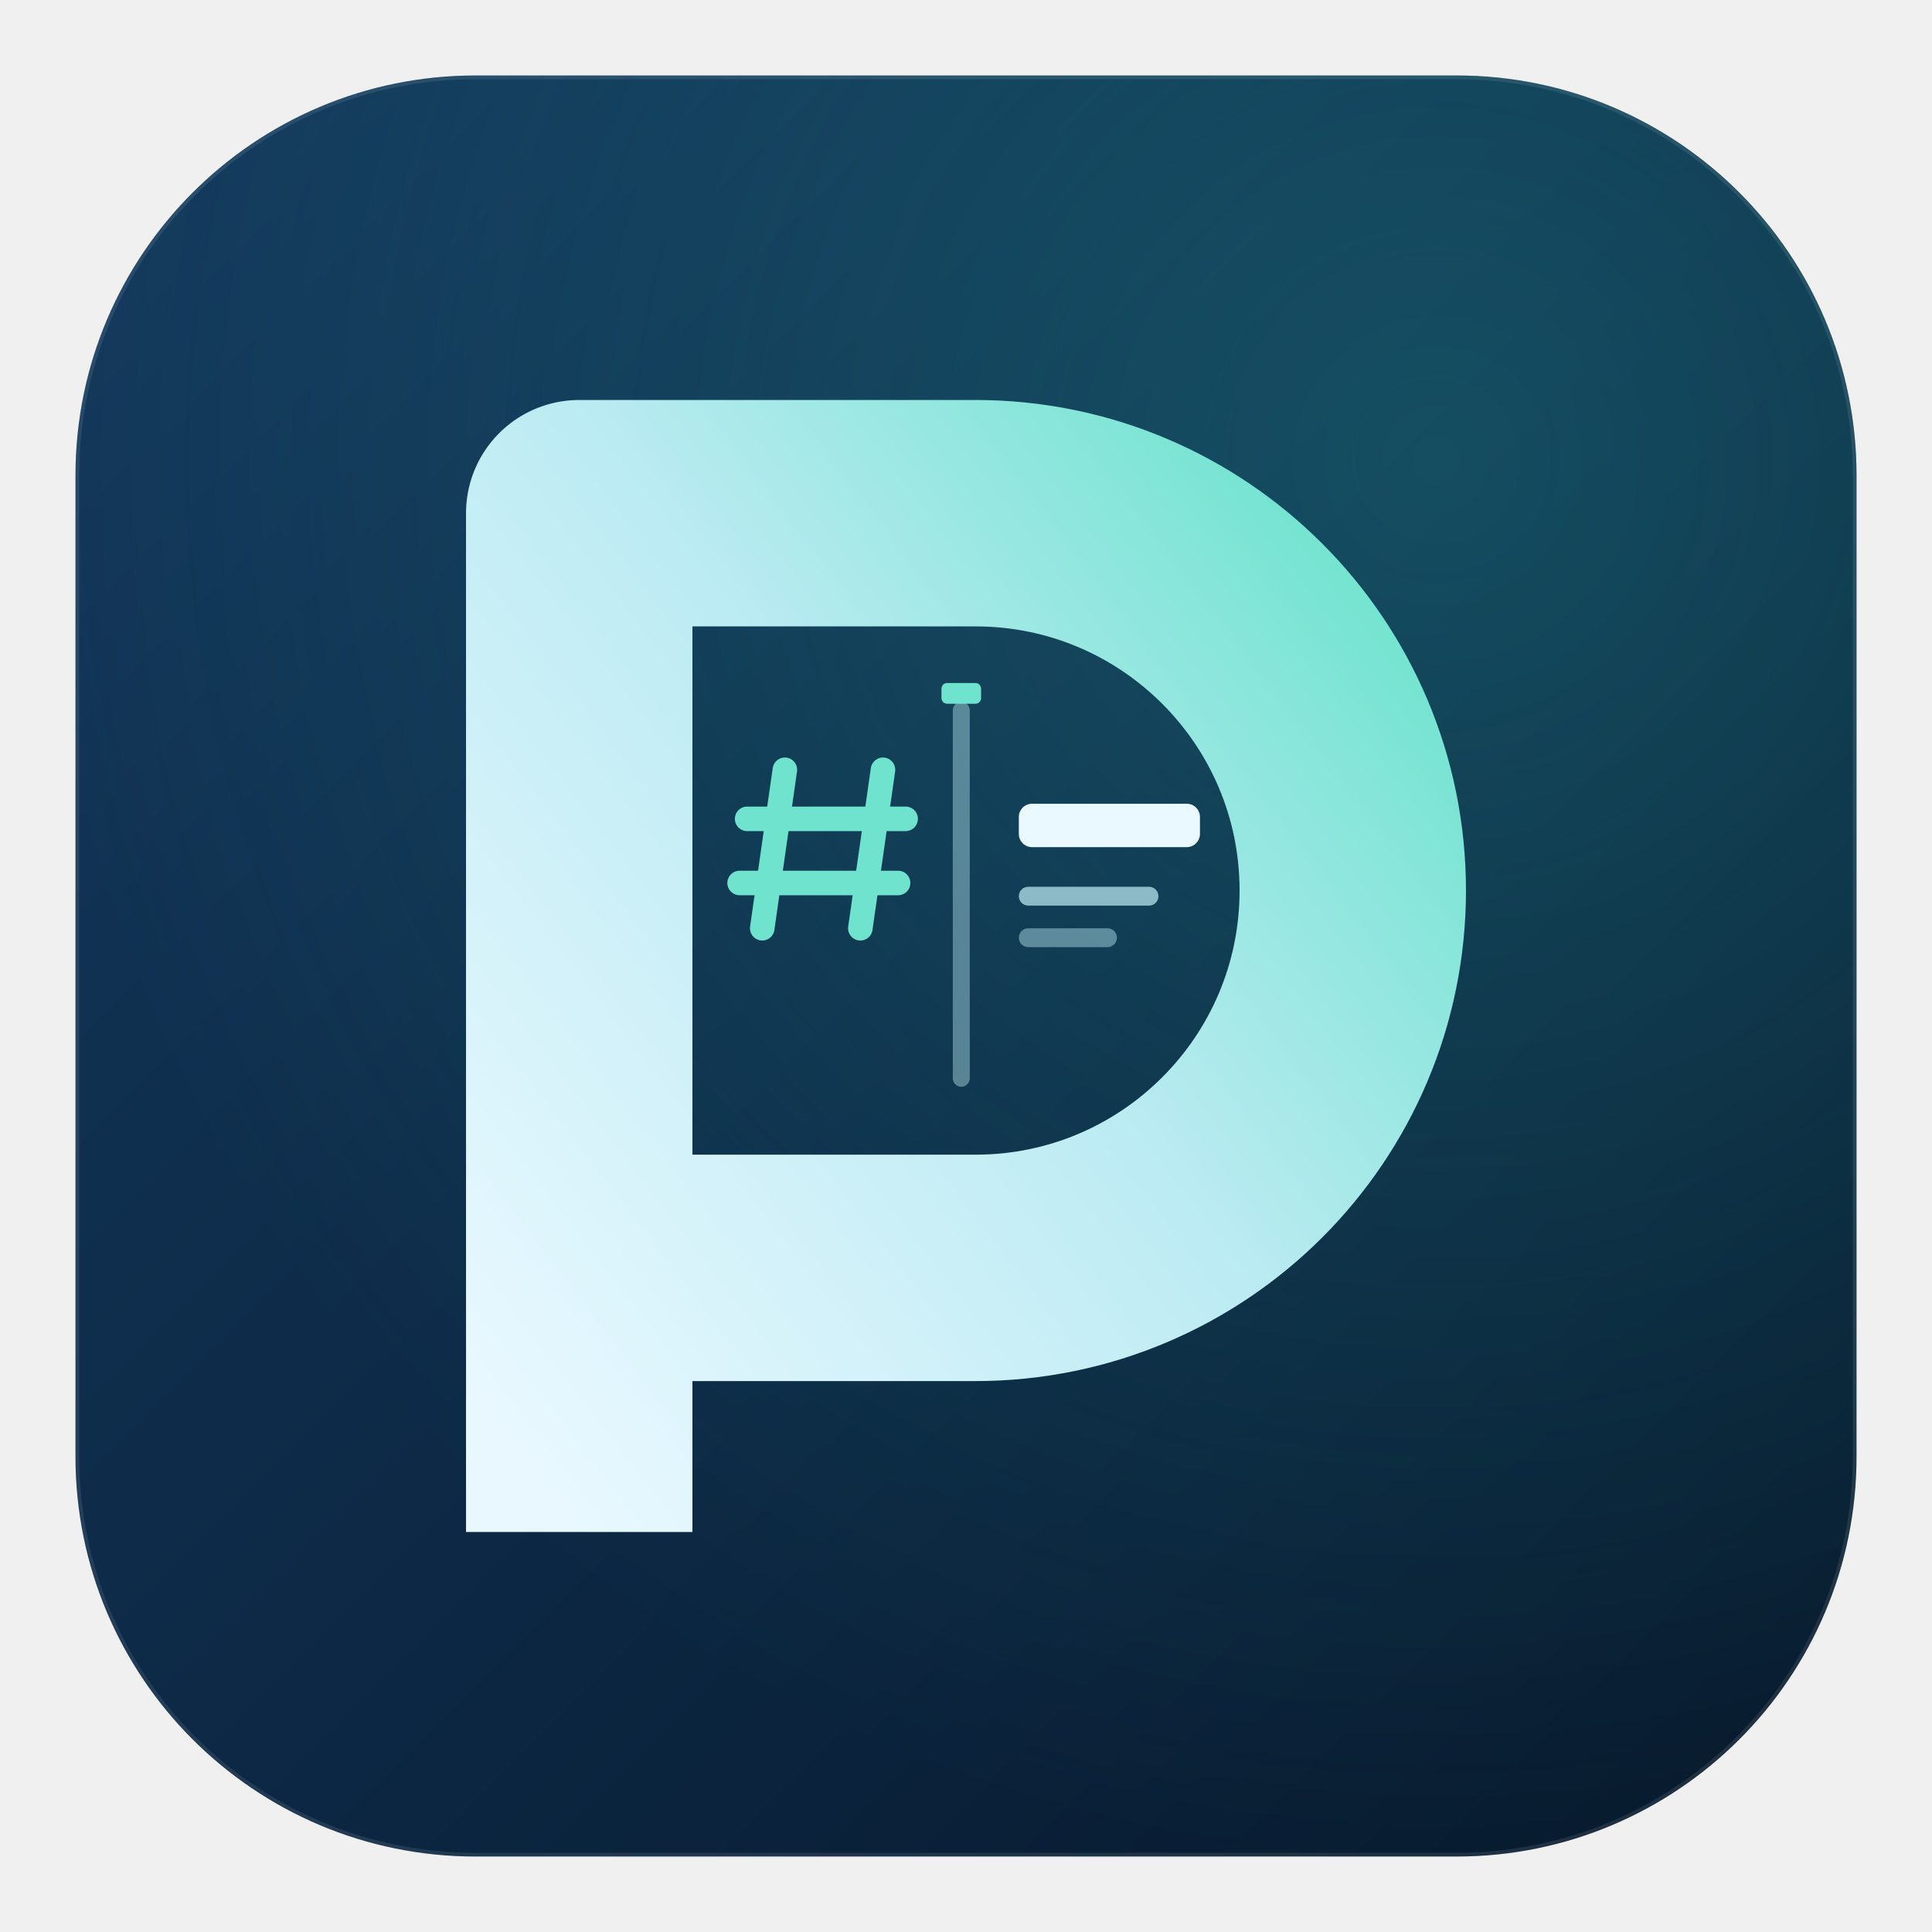
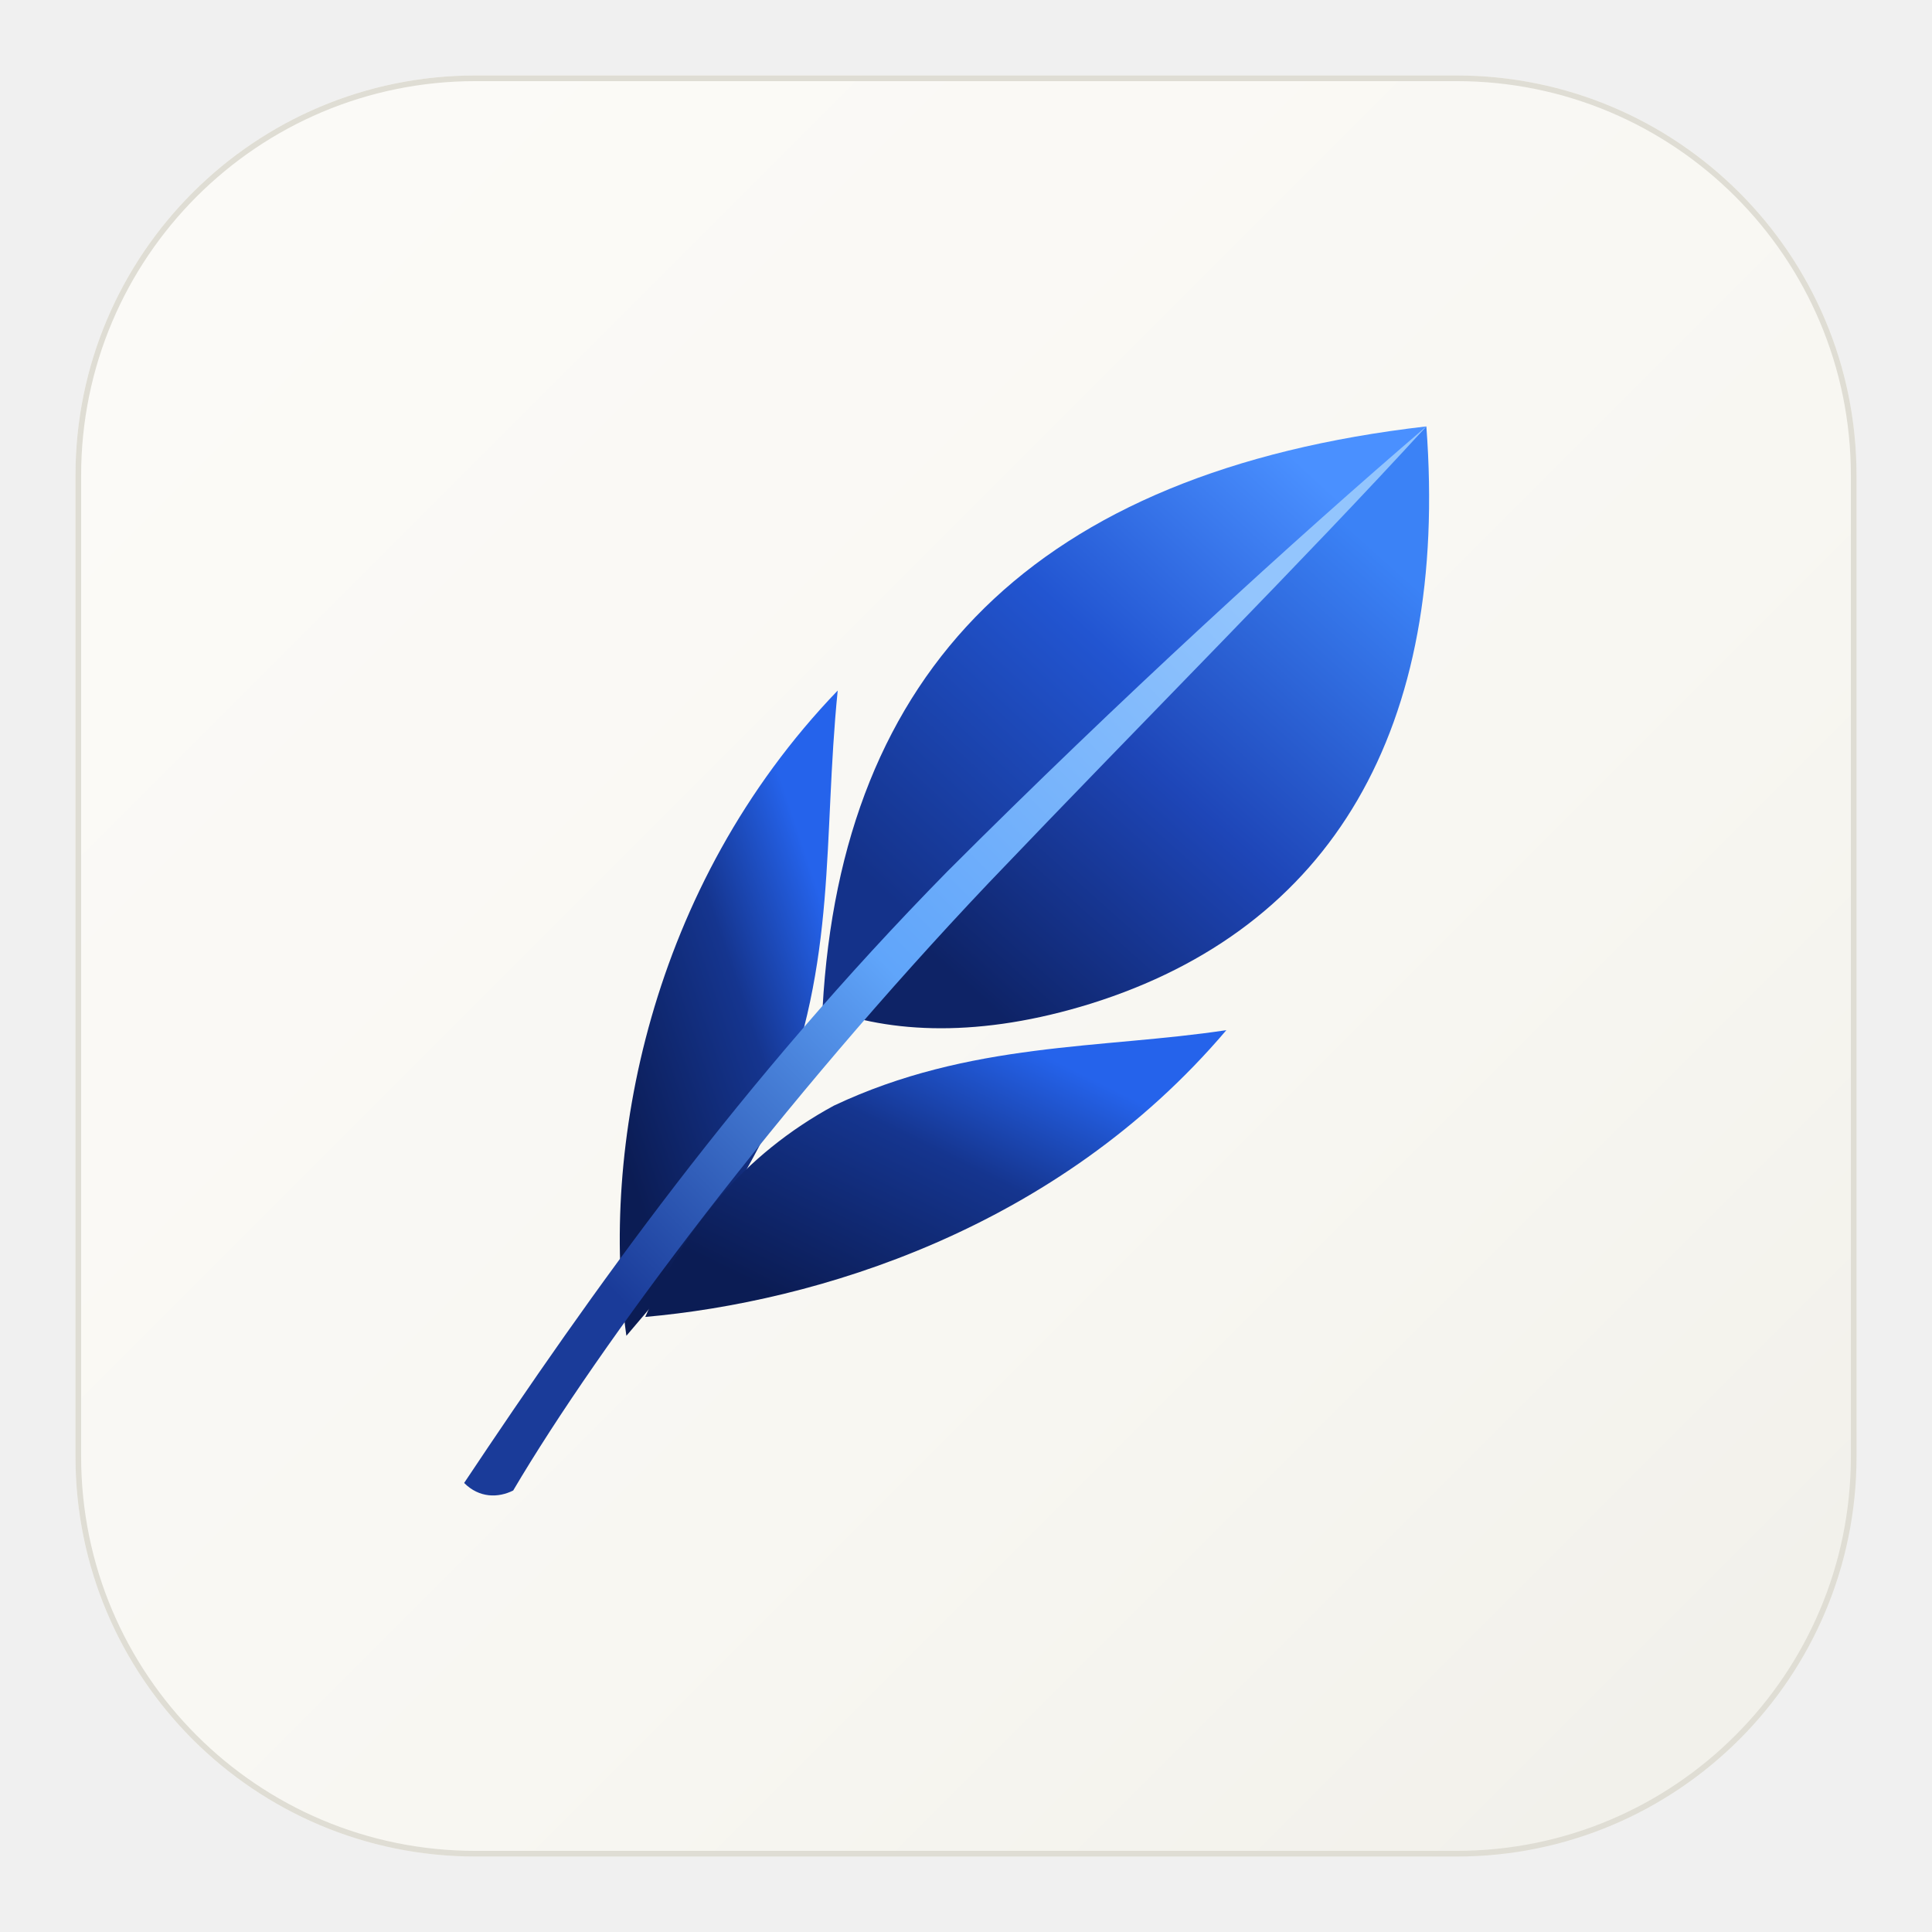
<svg xmlns="http://www.w3.org/2000/svg" viewBox="0 0 1024 1024" width="1024" height="1024">
  <defs>
-     <linearGradient id="tile" x1="0" y1="0" x2="1" y2="1">
-       <stop offset="0" stop-color="#143A5E" />
-       <stop offset="0.55" stop-color="#0C2743" />
-       <stop offset="1" stop-color="#071729" />
+     <linearGradient id="porcelain" x1="0" y1="0" x2="1" y2="1">
+       <stop offset="0" stop-color="#FCFBF8" />
+       <stop offset="0.6" stop-color="#F8F7F2" />
+       <stop offset="1" stop-color="#F0EFE9" />
    </linearGradient>
-     <radialGradient id="glow" cx="0.76" cy="0.22" r="0.78">
-       <stop offset="0" stop-color="#2BB6AE" stop-opacity="0.26" />
-       <stop offset="1" stop-color="#2BB6AE" stop-opacity="0" />
-     </radialGradient>
-     <linearGradient id="mark" x1="0" y1="1" x2="1" y2="0">
-       <stop offset="0" stop-color="#E9F8FF" />
-       <stop offset="0.55" stop-color="#BCEBF3" />
-       <stop offset="1" stop-color="#6FE3CE" />
+     <linearGradient id="lapis-main" x1="0.18" y1="0.88" x2="0.84" y2="0.14">
+       <stop offset="0" stop-color="#0E2366" />
+       <stop offset="0.48" stop-color="#1E46B8" />
+       <stop offset="1" stop-color="#3B82F6" />
+     </linearGradient>
+     <linearGradient id="lapis-upper" x1="0.15" y1="0.85" x2="0.85" y2="0.12">
+       <stop offset="0" stop-color="#14328A" />
+       <stop offset="0.55" stop-color="#2255D1" />
+       <stop offset="1" stop-color="#4A90FF" />
+     </linearGradient>
+     <linearGradient id="lapis-fold" x1="0.2" y1="0.9" x2="0.85" y2="0.25">
+       <stop offset="0" stop-color="#0B1C54" />
+       <stop offset="0.6" stop-color="#15358F" />
+       <stop offset="1" stop-color="#2563EB" />
+     </linearGradient>
+     <linearGradient id="spine-glow" x1="0.2" y1="0.85" x2="0.82" y2="0.16">
+       <stop offset="0" stop-color="#1A3B99" />
+       <stop offset="0.45" stop-color="#60A5FA" />
+       <stop offset="1" stop-color="#93C5FD" />
    </linearGradient>
  </defs>
-   <rect x="40" y="40" width="944" height="944" rx="212" fill="url(#tile)" />
-   <rect x="40" y="40" width="944" height="944" rx="212" fill="url(#glow)" />
-   <rect x="41" y="41" width="942" height="942" rx="211" fill="none" stroke="#FFFFFF" stroke-opacity="0.09" stroke-width="2" />
-   <path d="M 307 812 V 272 H 517 A 200 200 0 0 1 517 672 H 307" fill="none" stroke="url(#mark)" stroke-width="120" stroke-linejoin="round" stroke-linecap="butt" />
-   <g stroke="#6FE3CE" stroke-width="13" stroke-linecap="round">
-     <path d="M 416 408 L 404 492" />
-     <path d="M 468 408 L 456 492" />
-     <path d="M 396 434 L 480 434" />
-     <path d="M 392 468 L 476 468" />
+   <rect x="40" y="40" width="944" height="944" rx="212" fill="url(#porcelain)" />
+   <rect x="41.5" y="41.5" width="941" height="941" rx="210.5" fill="none" stroke="#DFDDD4" stroke-width="3" />
+   <g>
+     <path d="M 332 708 C 318 610, 344 470, 444 366 C 436 446, 444 508, 412 588 C 386 644, 356 680, 332 708 Z" fill="url(#lapis-fold)" />
+     <path d="M 342 698 C 432 690, 560 652, 650 546 C 584 556, 514 552, 442 586 C 394 612, 362 652, 342 698 Z" fill="url(#lapis-fold)" />
+     <path d="M 436 534 C 446 356, 548 250, 756 226 C 656 326, 558 430, 436 534 Z" fill="url(#lapis-upper)" />
+     <path d="M 436 534 C 558 430, 656 326, 756 226 C 768 386, 706 492, 578 532 C 520 550, 472 548, 436 534 Z" fill="url(#lapis-main)" />
+     <path d="M 272 790 C 318 712, 414 584, 524 468 C 608 380, 692 296, 756 226 C 686 286, 594 370, 502 462 C 392 574, 314 684, 246 786 C 254 794, 264 794, 272 790 Z" fill="url(#spine-glow)" />
  </g>
-   <rect x="505" y="372" width="9" height="204" rx="4.5" fill="#BCEBF3" fill-opacity="0.42" />
-   <rect x="499" y="362" width="21" height="11" rx="3" fill="#6FE3CE" />
-   <rect x="540" y="426" width="96" height="23" rx="7" fill="#EAF8FF" />
-   <rect x="540" y="470" width="74" height="10" rx="5" fill="#BCEBF3" fill-opacity="0.72" />
-   <rect x="540" y="492" width="52" height="10" rx="5" fill="#BCEBF3" fill-opacity="0.45" />
</svg>
